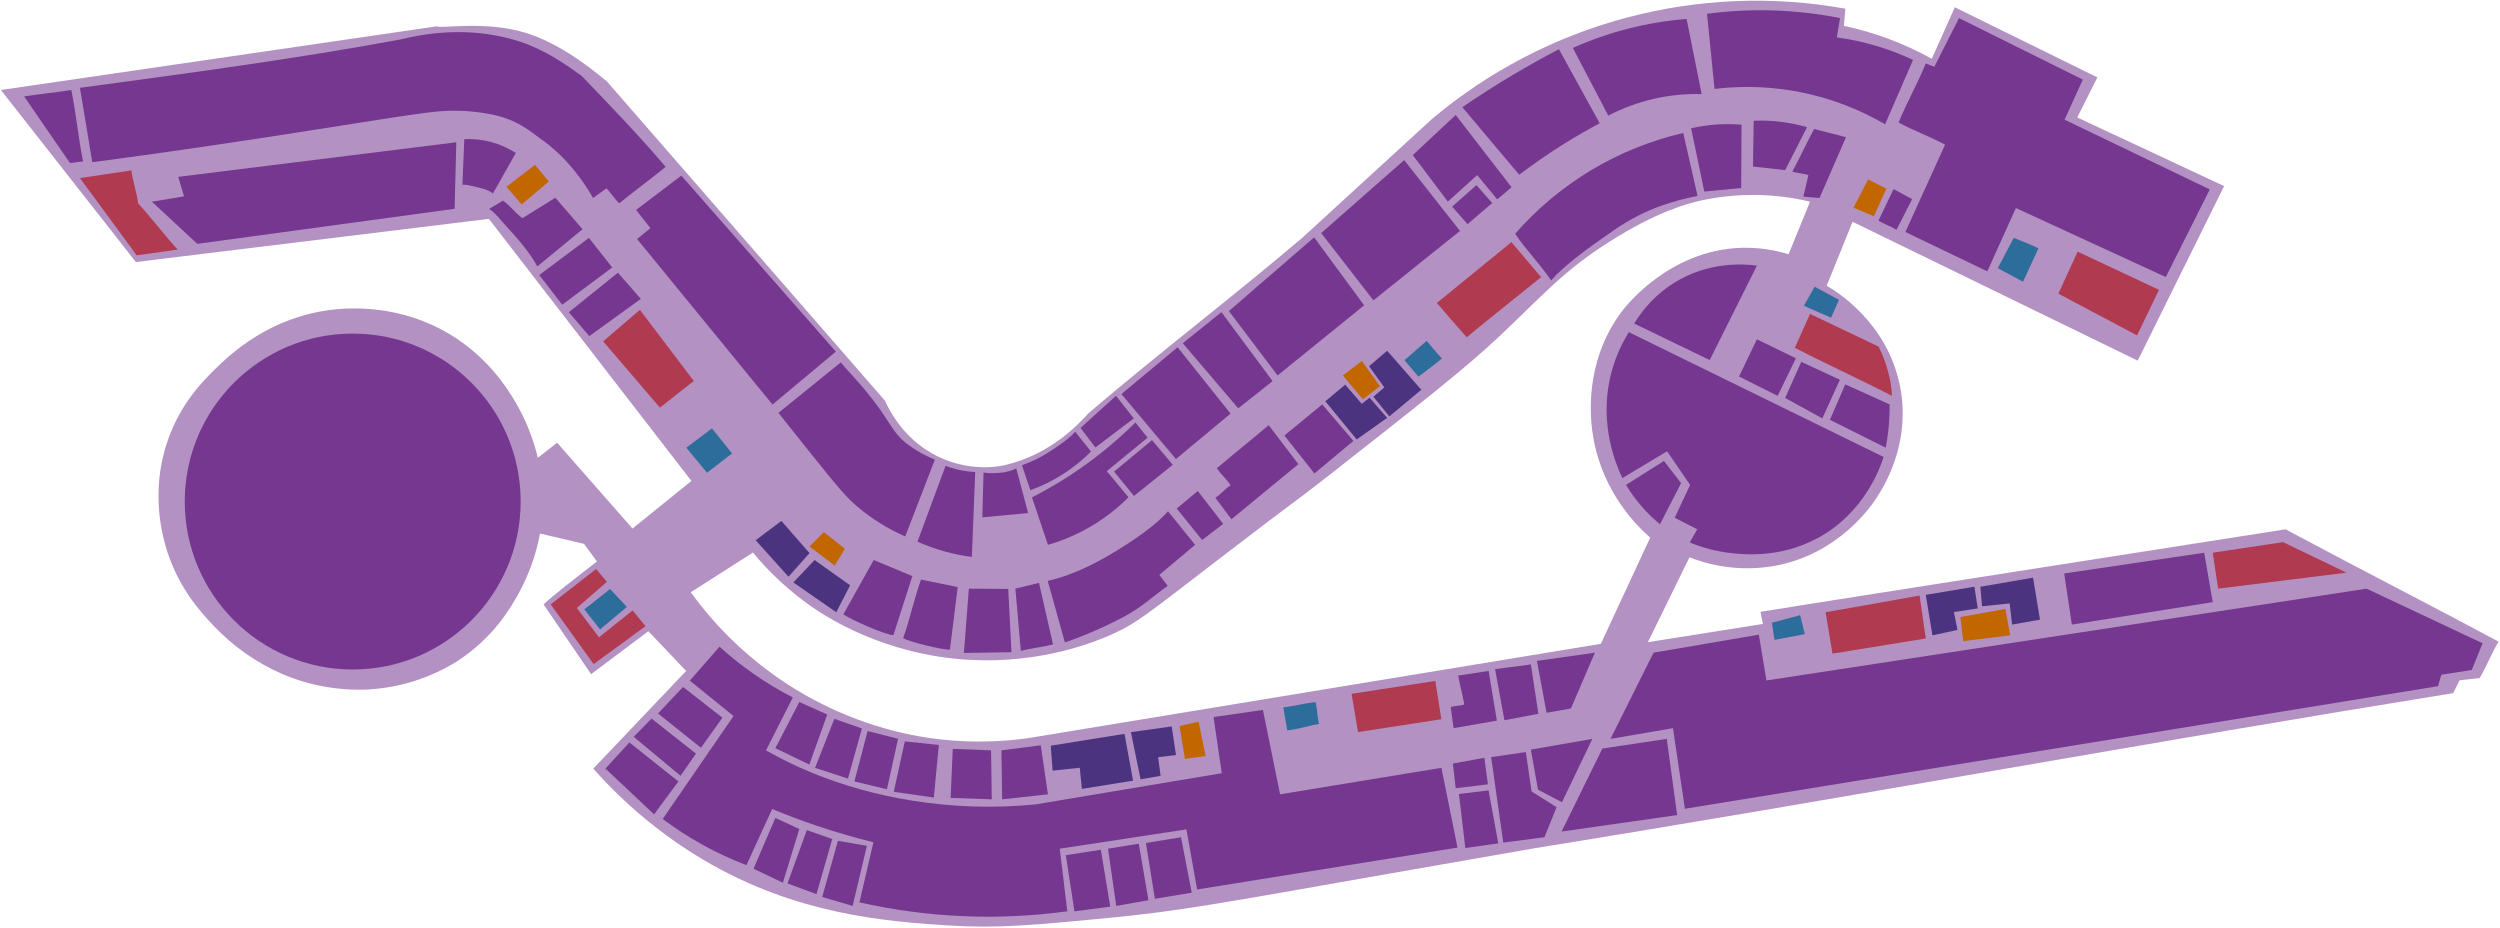
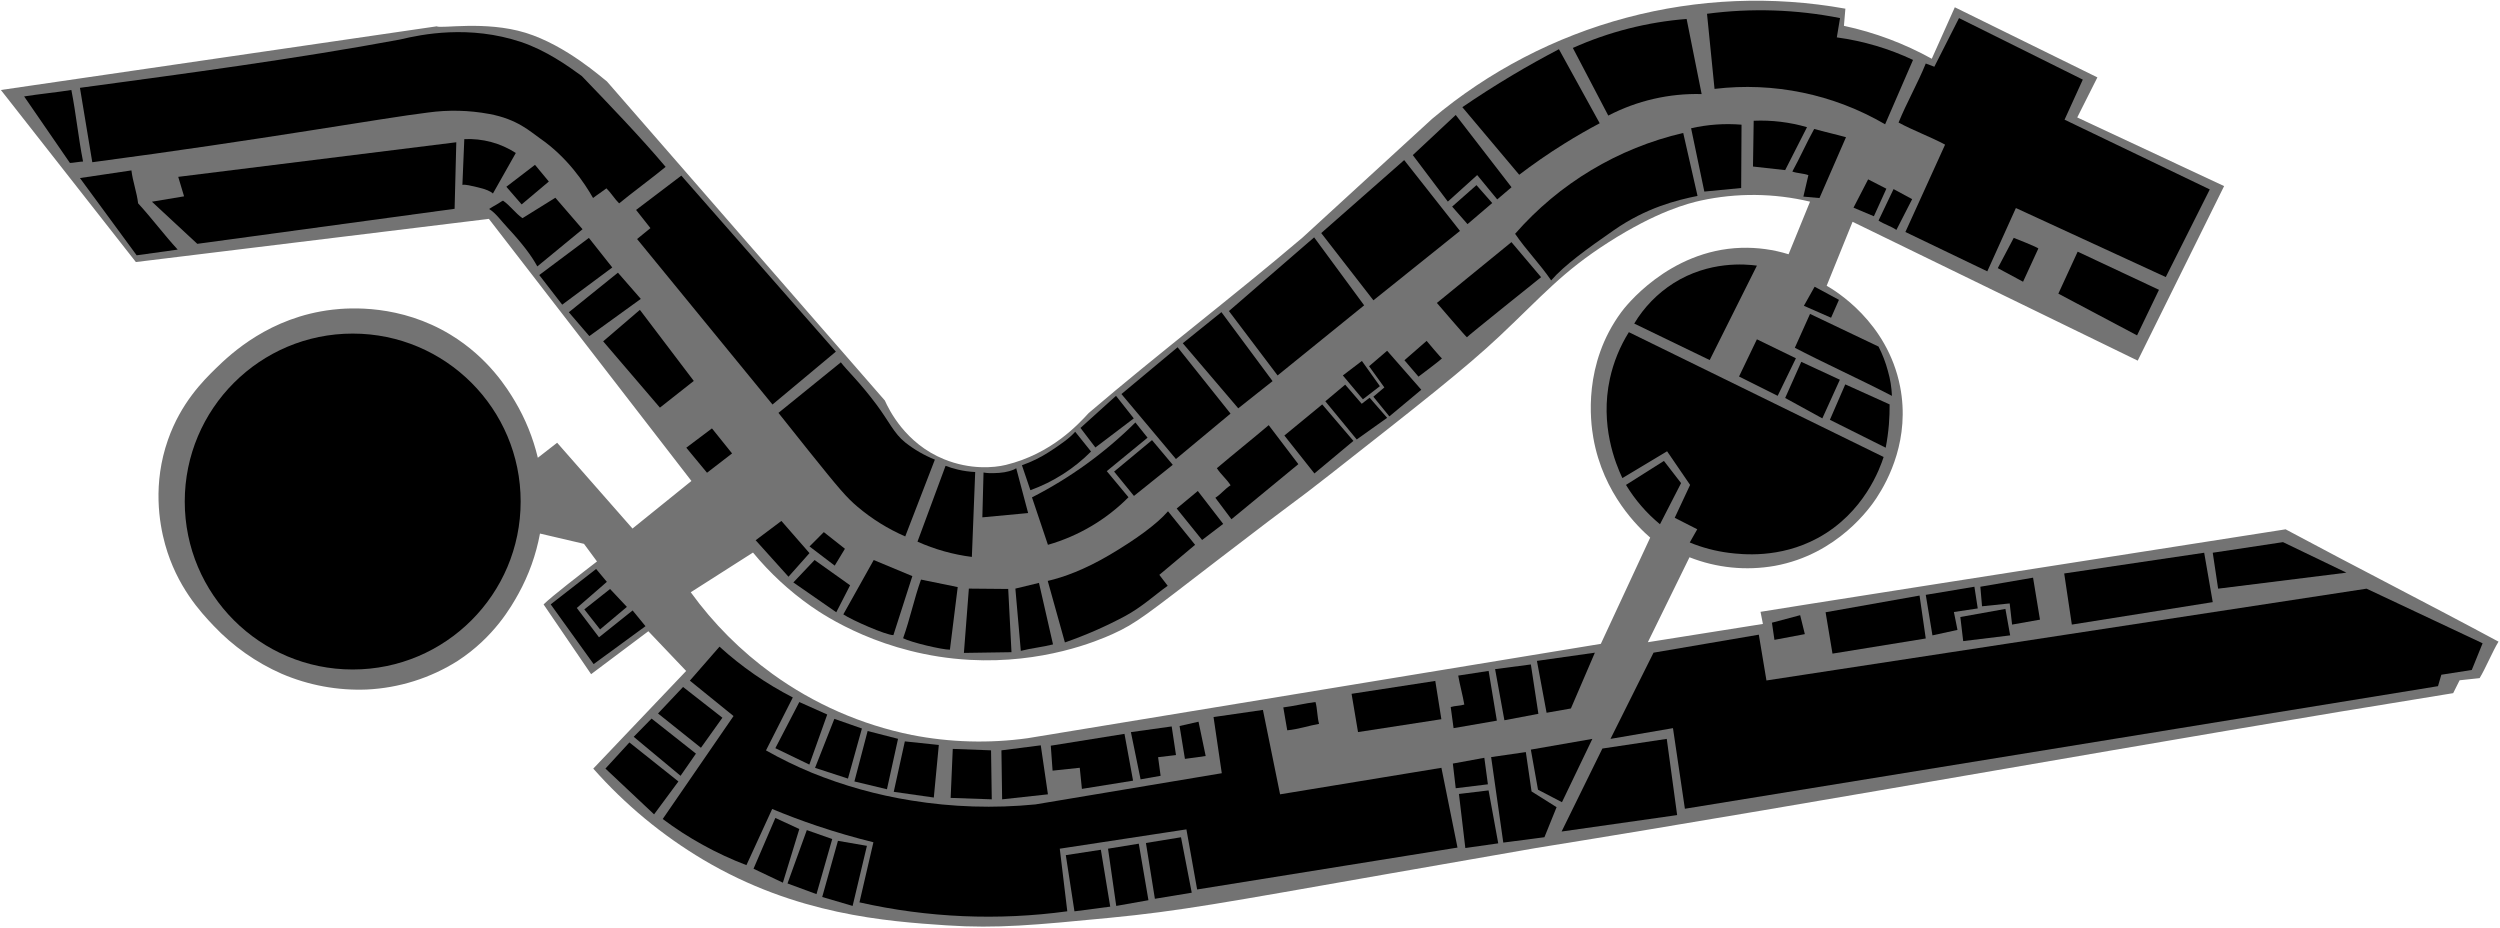
- <svg xmlns="http://www.w3.org/2000/svg" width="1350" height="501" viewBox="0 0 1350 501" fill="none">
+ <svg xmlns="http://www.w3.org/2000/svg" width="1350" height="501" viewBox="0 0 1350 501">
  <g id="SirIanWoodLevel5">
    <g id="_5th_Floor">
-       <path id="Vector" opacity="0.55" d="M1234.23 285.834C1115.45 304.367 951.001 330.213 950.681 330.381C951.001 332.066 951.633 335.09 951.97 336.927C931.373 340.246 910.439 343.472 889.842 346.792C898.14 329.876 904.037 317.838 912.326 300.922C926.961 306.701 942.913 308.305 958.406 305.555C992.524 299.313 1010.16 273.678 1013.22 269.045C1019.82 259.096 1031.51 236.797 1026.06 208.778C1019.22 173.7 990.789 156.818 986.4 154.308L1000.39 119.768L1154.37 194.744L1201.02 100.486L1121.71 63.419C1125.33 56.208 1128.96 48.997 1132.59 41.786L1055.6 3.928C1051.46 13.194 1047.31 22.461 1043.16 31.727C1028.31 23.496 1012.33 17.506 995.725 13.952L996.509 4.686C957.221 -2.392 916.857 -0.729 878.285 9.554C839.712 19.837 803.877 38.49 773.327 64.186L703.339 128.311C664.984 160.904 626.233 190.312 587.903 223.024C582.351 229.055 567.811 245.053 543.145 251.051C536.776 252.601 523.997 253.78 509.709 247.959C488.868 239.468 479.997 221.145 477.824 216.284L327.739 43.976C325.641 42.544 305.954 24.508 283.731 17.684C262.072 11.046 237.87 15.612 235.823 14.214L0.477 48.593L73.371 141.503L263.993 118.193L373.373 259.719L341.546 285.413L300.857 239.08L290.428 247.193C287.87 236.453 283.701 226.163 278.062 216.672C274.144 210.092 263.841 193.227 243.295 180.743C216.135 164.248 188.774 166.144 179.549 167.222C145.625 171.181 124.607 191.071 116.579 198.905C109.688 205.644 97.675 217.59 90.691 237.538C82.418 261.126 85.94 282.355 89.149 293.938C95.451 316.684 108.424 330.642 115.416 337.98C125.807 348.958 138.286 357.751 152.12 363.842C166.619 370.065 182.325 372.969 198.091 372.342C215.503 371.514 232.404 366.188 247.145 356.884C266.739 344.121 276.048 327.702 279.999 320.567C285.576 310.441 289.49 299.485 291.591 288.117L315.355 293.677C319.685 299.574 322.364 303.188 322.373 303.188C314.387 309.363 297.698 322.193 293.537 326.388C302.09 338.94 310.643 351.495 319.197 364.053L350.105 340.869L370.525 362.317L320.368 415.044C337.516 434.455 357.585 451.076 379.851 464.309C429.924 494.004 478.616 497.508 511.074 499.69C538.47 501.501 558.696 499.539 599.149 495.63C637.479 491.923 660.258 487.576 749.613 471.874C780.968 466.364 808.026 461.647 829.365 457.94C989.306 432.187 1164.76 400.058 1324.71 374.305C1325.87 371.991 1327.03 369.672 1328.19 367.347L1339 366.192C1342.09 361.138 1346.1 351.509 1349.2 346.488C1312.08 326.498 1271.32 305.757 1234.23 285.834ZM554.964 398.625C534.151 401.512 513.002 400.925 492.381 396.89C465.196 391.392 439.506 380.128 417.044 363.859C400.115 351.613 385.248 336.746 373.002 319.817L406.614 298.378C415.697 309.398 426.223 319.142 437.91 327.349C445.248 332.496 476.914 353.767 523.668 356.328C563.161 358.484 592.46 346.151 600.749 342.419C613.672 336.581 619.005 332.024 657.537 302.43C706.709 264.664 695.033 274.394 718.385 256.097C767.06 217.902 791.397 198.812 809.947 181.341C833.046 159.581 843.484 146.928 868.47 130.922C894.686 114.141 911.736 109.786 918.307 108.328C937.804 104.071 958.009 104.267 977.42 108.901L965.828 137.299C957.576 134.749 948.961 133.574 940.328 133.82C900.936 135.033 877.096 166.32 875.462 168.595C854.848 196.572 858.824 227.387 860.391 236.393C865.732 266.964 885.107 285.084 891.105 290.307L864.451 347.676L554.964 398.625Z" fill="#75378F" />
+       <path id="Vector" opacity="0.55" d="M1234.23 285.834C1115.45 304.367 951.001 330.213 950.681 330.381C951.001 332.066 951.633 335.09 951.97 336.927C931.373 340.246 910.439 343.472 889.842 346.792C898.14 329.876 904.037 317.838 912.326 300.922C926.961 306.701 942.913 308.305 958.406 305.555C992.524 299.313 1010.16 273.678 1013.22 269.045C1019.82 259.096 1031.51 236.797 1026.06 208.778C1019.22 173.7 990.789 156.818 986.4 154.308L1000.39 119.768L1154.37 194.744L1201.02 100.486L1121.71 63.419C1125.33 56.208 1128.96 48.997 1132.59 41.786L1055.6 3.928C1051.46 13.194 1047.31 22.461 1043.16 31.727C1028.31 23.496 1012.33 17.506 995.725 13.952L996.509 4.686C957.221 -2.392 916.857 -0.729 878.285 9.554C839.712 19.837 803.877 38.49 773.327 64.186L703.339 128.311C664.984 160.904 626.233 190.312 587.903 223.024C582.351 229.055 567.811 245.053 543.145 251.051C536.776 252.601 523.997 253.78 509.709 247.959C488.868 239.468 479.997 221.145 477.824 216.284L327.739 43.976C325.641 42.544 305.954 24.508 283.731 17.684C262.072 11.046 237.87 15.612 235.823 14.214L0.477 48.593L73.371 141.503L263.993 118.193L373.373 259.719L341.546 285.413L300.857 239.08L290.428 247.193C287.87 236.453 283.701 226.163 278.062 216.672C274.144 210.092 263.841 193.227 243.295 180.743C216.135 164.248 188.774 166.144 179.549 167.222C145.625 171.181 124.607 191.071 116.579 198.905C109.688 205.644 97.675 217.59 90.691 237.538C82.418 261.126 85.94 282.355 89.149 293.938C95.451 316.684 108.424 330.642 115.416 337.98C125.807 348.958 138.286 357.751 152.12 363.842C166.619 370.065 182.325 372.969 198.091 372.342C215.503 371.514 232.404 366.188 247.145 356.884C266.739 344.121 276.048 327.702 279.999 320.567C285.576 310.441 289.49 299.485 291.591 288.117L315.355 293.677C319.685 299.574 322.364 303.188 322.373 303.188C314.387 309.363 297.698 322.193 293.537 326.388C302.09 338.94 310.643 351.495 319.197 364.053L350.105 340.869L370.525 362.317L320.368 415.044C337.516 434.455 357.585 451.076 379.851 464.309C429.924 494.004 478.616 497.508 511.074 499.69C538.47 501.501 558.696 499.539 599.149 495.63C637.479 491.923 660.258 487.576 749.613 471.874C780.968 466.364 808.026 461.647 829.365 457.94C989.306 432.187 1164.76 400.058 1324.71 374.305C1325.87 371.991 1327.03 369.672 1328.19 367.347L1339 366.192C1342.09 361.138 1346.1 351.509 1349.2 346.488C1312.08 326.498 1271.32 305.757 1234.23 285.834ZM554.964 398.625C534.151 401.512 513.002 400.925 492.381 396.89C465.196 391.392 439.506 380.128 417.044 363.859C400.115 351.613 385.248 336.746 373.002 319.817L406.614 298.378C415.697 309.398 426.223 319.142 437.91 327.349C445.248 332.496 476.914 353.767 523.668 356.328C563.161 358.484 592.46 346.151 600.749 342.419C613.672 336.581 619.005 332.024 657.537 302.43C706.709 264.664 695.033 274.394 718.385 256.097C767.06 217.902 791.397 198.812 809.947 181.341C833.046 159.581 843.484 146.928 868.47 130.922C894.686 114.141 911.736 109.786 918.307 108.328C937.804 104.071 958.009 104.267 977.42 108.901L965.828 137.299C957.576 134.749 948.961 133.574 940.328 133.82C900.936 135.033 877.096 166.32 875.462 168.595C854.848 196.572 858.824 227.387 860.391 236.393C865.732 266.964 885.107 285.084 891.105 290.307L864.451 347.676L554.964 398.625Z" class="room" />
    </g>
    <g id="Library_5">
-       <path id="Vector_2" d="M190.458 361.526C240.548 361.526 281.153 320.92 281.153 270.831C281.153 220.742 240.548 180.136 190.458 180.136C140.369 180.136 99.764 220.742 99.764 270.831C99.764 320.92 140.369 361.526 190.458 361.526Z" fill="#75378F" />
+       <path id="Vector_2" d="M190.458 361.526C240.548 361.526 281.153 320.92 281.153 270.831C281.153 220.742 240.548 180.136 190.458 180.136C140.369 180.136 99.764 220.742 99.764 270.831C99.764 320.92 140.369 361.526 190.458 361.526Z" class="room" />
    </g>
    <g id="N533">
-       <path id="Vector_3" d="M1025.23 66.174C1029.44 55.736 1035.72 44.726 1039.91 34.297L1044.54 36.041L1057.87 9.766L1124.71 42.991C1121.42 50.202 1118.14 57.413 1114.86 64.624L1193.28 102.297L1169.52 149.615L1088.58 112.338L1073.14 146.532L1028.91 125.278L1050.35 78.103C1042.67 73.966 1032.89 70.361 1025.23 66.174Z" fill="#75378F" />
+       <path id="Vector_3" d="M1025.23 66.174C1029.44 55.736 1035.72 44.726 1039.91 34.297L1044.54 36.041L1057.87 9.766L1124.71 42.991C1121.42 50.202 1118.14 57.413 1114.86 64.624L1193.28 102.297L1169.52 149.615L1088.58 112.338L1073.14 146.532L1028.91 125.278L1050.35 78.103C1042.67 73.966 1032.89 70.361 1025.23 66.174Z" class="room" />
    </g>
    <g id="N533a">
-       <path id="Vector_4" d="M1022.52 102.103C1020.08 107.444 1016.85 113.754 1014.41 119.103C1017.38 121.091 1021.15 122.127 1024.06 124.158L1032.56 107.545L1022.52 102.103Z" fill="#75378F" />
+       <path id="Vector_4" d="M1022.52 102.103C1020.08 107.444 1016.85 113.754 1014.41 119.103C1017.38 121.091 1021.15 122.127 1024.06 124.158L1032.56 107.545L1022.52 102.103Z" class="room" />
    </g>
    <g id="N530">
-       <path id="Vector_5" d="M921.786 7.441C923.146 20.964 924.499 34.485 925.847 48.003C957.814 44.162 990.16 50.877 1017.96 67.126L1033.03 32.359C1020.01 26.228 1006.14 22.123 991.884 20.186C992.446 16.71 993.024 13.234 993.619 9.757C969.953 5.071 945.68 4.289 921.761 7.441H921.786Z" fill="#75378F" />
+       <path id="Vector_5" d="M921.786 7.441C923.146 20.964 924.499 34.485 925.847 48.003C957.814 44.162 990.16 50.877 1017.96 67.126L1033.03 32.359C1020.01 26.228 1006.14 22.123 991.884 20.186C992.446 16.71 993.024 13.234 993.619 9.757C969.953 5.071 945.68 4.289 921.761 7.441H921.786Z" class="room" />
    </g>
    <g id="N528">
-       <path id="Vector_6" d="M789.662 57.868L820.376 94.37C827.629 88.852 835.733 83.165 844.714 77.572C851.301 73.461 857.704 69.813 863.837 66.561L841.816 26.572C833.779 30.784 825.447 35.392 816.897 40.48C807.159 46.276 798.086 52.114 789.662 57.868Z" fill="#75378F" />
+       <path id="Vector_6" d="M789.662 57.868L820.376 94.37C827.629 88.852 835.733 83.165 844.714 77.572C851.301 73.461 857.704 69.813 863.837 66.561L841.816 26.572C833.779 30.784 825.447 35.392 816.897 40.48C807.159 46.276 798.086 52.114 789.662 57.868Z" class="room" />
    </g>
    <g id="N529">
-       <path id="Vector_7" d="M849.347 25.906C855.727 38.082 862.101 50.252 868.47 62.417C884.021 54.336 901.37 50.338 918.889 50.8L910.776 10.237C889.557 11.906 868.78 17.197 849.347 25.881V25.906Z" fill="#75378F" />
+       <path id="Vector_7" d="M849.347 25.906C855.727 38.082 862.101 50.252 868.47 62.417C884.021 54.336 901.37 50.338 918.889 50.8L910.776 10.237C889.557 11.906 868.78 17.197 849.347 25.881V25.906Z" class="room" />
    </g>
    <g id="N526">
-       <path id="Vector_8" d="M762.906 83.747L781.836 108.859L797.682 94.538L808.498 107.68L816.223 101.109L786.09 62.088L762.906 83.747Z" fill="#75378F" />
+       <path id="Vector_8" d="M762.906 83.747L781.836 108.859L797.682 94.538L808.498 107.68L816.223 101.109L786.09 62.088L762.906 83.747Z" class="room" />
    </g>
    <g id="N525">
-       <path id="Vector_9" d="M713.457 125.859L741.644 162.176L788.39 124.697C778.348 111.948 768.303 99.2 758.256 86.451L713.457 125.859Z" fill="#75378F" />
+       <path id="Vector_9" d="M713.457 125.859L741.644 162.176L788.39 124.697C778.348 111.948 768.303 99.2 758.256 86.451L713.457 125.859Z" class="room" />
    </g>
    <g id="N523">
-       <path id="Vector_10" d="M663.619 167.972L689.894 202.738L736.64 164.88L709.632 128.176L663.619 167.972Z" fill="#75378F" />
+       <path id="Vector_10" d="M663.619 167.972L689.894 202.738L736.64 164.88L709.632 128.176L663.619 167.972Z" class="room" />
    </g>
    <g id="N527">
-       <path id="Vector_11" d="M818.152 126.247C824.209 135.134 831.572 142.522 837.629 151.41C844.714 143.221 857.164 134.241 871.469 124.317C889.025 112.128 905.224 108.135 916.664 105.784C914.092 94.457 911.517 83.126 908.939 71.793C873.714 79.981 841.954 99.036 818.152 126.263V126.247Z" fill="#75378F" />
+       <path id="Vector_11" d="M818.152 126.247C824.209 135.134 831.572 142.522 837.629 151.41C844.714 143.221 857.164 134.241 871.469 124.317C889.025 112.128 905.224 108.135 916.664 105.784C914.092 94.457 911.517 83.126 908.939 71.793C873.714 79.981 841.954 99.036 818.152 126.263V126.247Z" class="room" />
    </g>
    <g id="N502">
-       <path id="Vector_12" d="M43.17 47.43C45.201 60.302 47.804 74.724 49.834 87.605C142.154 75.373 206.608 63.739 231.19 60.757C242.134 59.25 253.249 59.509 264.111 61.524C279.494 64.321 286.486 71.203 291.515 74.665C306.325 84.85 315.575 98.716 320.25 106.922C322.027 105.506 325.7 103.122 327.478 101.707C329.761 103.897 332.044 107.604 334.327 109.82C339.912 105.186 353.871 94.749 359.448 90.115C345.969 74.109 328.809 56.309 314.159 41.053C306.738 35.602 294.784 27.17 281.423 22.697C253.505 13.363 227.862 18.485 215.967 21.349C159.828 31.786 100.261 39.705 43.17 47.43Z" fill="#75378F" />
+       <path id="Vector_12" d="M43.17 47.43C45.201 60.302 47.804 74.724 49.834 87.605C142.154 75.373 206.608 63.739 231.19 60.757C242.134 59.25 253.249 59.509 264.111 61.524C279.494 64.321 286.486 71.203 291.515 74.665C306.325 84.85 315.575 98.716 320.25 106.922C322.027 105.506 325.7 103.122 327.478 101.707C329.761 103.897 332.044 107.604 334.327 109.82C339.912 105.186 353.871 94.749 359.448 90.115C345.969 74.109 328.809 56.309 314.159 41.053C306.738 35.602 294.784 27.17 281.423 22.697C253.505 13.363 227.862 18.485 215.967 21.349C159.828 31.786 100.261 39.705 43.17 47.43Z" class="room" />
    </g>
    <g id="N502a">
-       <path id="Vector_13" d="M13.037 52.072C20.122 50.909 31.452 49.755 38.537 48.593C41.115 61.726 42.269 74.093 44.847 87.226C43.431 87.226 39.177 88.001 37.762 88.001C29.523 76.022 21.282 64.046 13.037 52.072Z" fill="#75378F" />
+       <path id="Vector_13" d="M13.037 52.072C20.122 50.909 31.452 49.755 38.537 48.593C41.115 61.726 42.269 74.093 44.847 87.226C43.431 87.226 39.177 88.001 37.762 88.001C29.523 76.022 21.282 64.046 13.037 52.072Z" class="room" />
    </g>
    <g id="N501">
-       <path id="Vector_14" d="M96.242 95.498L246.403 76.822C246.1 88.801 245.794 100.778 245.485 112.751L106.537 131.672L82.031 108.927L99.393 106.02L96.242 95.498Z" fill="#75378F" />
+       <path id="Vector_14" d="M96.242 95.498L246.403 76.822C246.1 88.801 245.794 100.778 245.485 112.751L106.537 131.672L82.031 108.927L99.393 106.02L96.242 95.498Z" class="room" />
    </g>
    <g id="N501a">
-       <path id="Vector_15" d="M250.725 75.12C250.377 83.359 250.034 91.601 249.697 99.845C251.289 99.483 254.457 100.334 257.936 101.134C262.367 102.154 264.97 103.308 266.175 104.504C270.303 97.203 274.425 89.902 278.542 82.601C270.276 77.284 260.56 74.672 250.742 75.129L250.725 75.12Z" fill="#75378F" />
+       <path id="Vector_15" d="M250.725 75.12C250.377 83.359 250.034 91.601 249.697 99.845C251.289 99.483 254.457 100.334 257.936 101.134C262.367 102.154 264.97 103.308 266.175 104.504C270.303 97.203 274.425 89.902 278.542 82.601C270.276 77.284 260.56 74.672 250.742 75.129L250.725 75.12Z" class="room" />
    </g>
    <g id="N504">
-       <path id="Vector_16" d="M264.12 112.844C267.75 115.093 270.295 118.884 274.136 123.003C281.895 131.343 287.042 138.066 290.142 143.87L314.572 123.778L299.889 106.778L282.147 117.814C278.196 115.068 275.577 111.075 271.626 108.345C270.648 108.766 269.351 109.828 268.256 110.384C266.95 111.091 265.206 112.136 264.12 112.844Z" fill="#75378F" />
+       <path id="Vector_16" d="M264.12 112.844C267.75 115.093 270.295 118.884 274.136 123.003C281.895 131.343 287.042 138.066 290.142 143.87L314.572 123.778L299.889 106.778L282.147 117.814C278.196 115.068 275.577 111.075 271.626 108.345C270.648 108.766 269.351 109.828 268.256 110.384C266.95 111.091 265.206 112.136 264.12 112.844Z" class="room" />
    </g>
    <g id="N505">
-       <path id="Vector_17" d="M291.195 148.52L303.587 164.526L330.628 144.434L317.992 128.471L291.195 148.52Z" fill="#75378F" />
+       <path id="Vector_17" d="M291.195 148.52L303.587 164.526L330.628 144.434L317.992 128.471L291.195 148.52Z" class="room" />
    </g>
    <g id="N506">
-       <path id="Vector_18" d="M307.167 168.612L318.236 181.492L346.036 161.401L333.678 147.24L307.167 168.612Z" fill="#75378F" />
+       <path id="Vector_18" d="M307.167 168.612L318.236 181.492L346.036 161.401L333.678 147.24L307.167 168.612Z" class="room" />
    </g>
    <g id="N508">
-       <path id="Vector_19" d="M343.483 113.366L367.914 94.833L451.363 189.875L417.144 218.441C392.759 188.676 368.385 158.888 344.023 129.077L351.234 123.18C348.639 119.901 346.056 116.629 343.483 113.366Z" fill="#75378F" />
+       <path id="Vector_19" d="M343.483 113.366L367.914 94.833L451.363 189.875L417.144 218.441C392.759 188.676 368.385 158.888 344.023 129.077L351.234 123.18C348.639 119.901 346.056 116.629 343.483 113.366Z" class="room" />
    </g>
    <g id="N509">
-       <path id="Vector_20" d="M420.363 222.956L454.059 195.654C457.185 199.866 464.025 206.057 473.376 218.576C479.922 227.345 482.803 234.152 488.826 238.929C493.691 242.766 499.081 245.887 504.832 248.195L488.826 289.667C479.507 285.616 470.831 280.224 463.073 273.661C457.176 268.674 453.352 264.226 436.546 243.267C430.194 235.331 424.701 228.432 420.363 222.956Z" fill="#75378F" />
+       <path id="Vector_20" d="M420.363 222.956L454.059 195.654C457.185 199.866 464.025 206.057 473.376 218.576C479.922 227.345 482.803 234.152 488.826 238.929C493.691 242.766 499.081 245.887 504.832 248.195L488.826 289.667C479.507 285.616 470.831 280.224 463.073 273.661C457.176 268.674 453.352 264.226 436.546 243.267C430.194 235.331 424.701 228.432 420.363 222.956Z" class="room" />
    </g>
    <g id="N509a">
-       <path id="Vector_21" d="M495.439 292.498C500.493 278.851 505.548 265.201 510.602 251.548C512.8 252.385 515.051 253.072 517.342 253.603C520.384 254.321 523.486 254.752 526.608 254.892C526.007 270.174 525.407 285.455 524.806 300.737C514.667 299.451 504.774 296.675 495.447 292.498H495.439Z" fill="#75378F" />
+       <path id="Vector_21" d="M495.439 292.498C500.493 278.851 505.548 265.201 510.602 251.548C512.8 252.385 515.051 253.072 517.342 253.603C520.384 254.321 523.486 254.752 526.608 254.892C526.007 270.174 525.407 285.455 524.806 300.737C514.667 299.451 504.774 296.675 495.447 292.498H495.439Z" class="room" />
    </g>
    <g id="N516b">
-       <path id="Vector_22" d="M531.107 255.153C530.939 262.963 530.635 271.547 530.467 279.365L555.192 277.048C553.044 268.624 550.895 261.244 548.756 252.828C547.239 253.982 543.432 255.094 539.548 255.356C534.948 255.65 533.045 255.507 531.107 255.153Z" fill="#75378F" />
+       <path id="Vector_22" d="M531.107 255.153C530.939 262.963 530.635 271.547 530.467 279.365L555.192 277.048C553.044 268.624 550.895 261.244 548.756 252.828C547.239 253.982 543.432 255.094 539.548 255.356C534.948 255.65 533.045 255.507 531.107 255.153Z" class="room" />
    </g>
    <g id="N516c">
-       <path id="Vector_23" d="M551.839 251.228C553.237 255.558 555.015 260.343 556.413 264.706C568.737 260.245 579.922 253.114 589.166 243.823C586.226 240.15 583.556 236.814 580.607 233.149C577.575 236.62 572.672 240.049 566.43 244.101C561.866 247.047 556.968 249.439 551.839 251.228Z" fill="#75378F" />
+       <path id="Vector_23" d="M551.839 251.228C553.237 255.558 555.015 260.343 556.413 264.706C568.737 260.245 579.922 253.114 589.166 243.823C586.226 240.15 583.556 236.814 580.607 233.149C577.575 236.62 572.672 240.049 566.43 244.101C561.866 247.047 556.968 249.439 551.839 251.228Z" class="room" />
    </g>
    <g id="N516d">
-       <path id="Vector_24" d="M583.455 231.077L591.508 241.641C598.416 236.401 605.327 231.164 612.24 225.93L602.645 213.749L583.455 231.077Z" fill="#75378F" />
+       <path id="Vector_24" d="M583.455 231.077L591.508 241.641C598.416 236.401 605.327 231.164 612.24 225.93L602.645 213.749L583.455 231.077Z" class="room" />
    </g>
    <g id="N516e">
-       <path id="Vector_25" d="M605.577 212.788L635.904 187.516L664.487 223.344L635.002 247.875L605.577 212.788Z" fill="#75378F" />
+       <path id="Vector_25" d="M605.577 212.788L635.904 187.516L664.487 223.344L635.002 247.875L605.577 212.788Z" class="room" />
    </g>
    <g id="N516">
-       <path id="Vector_26" d="M557.281 268.607C560.145 277.138 563.012 285.669 565.882 294.2C582.338 289.492 597.314 280.649 609.384 268.514L597.658 254.412L619.679 236.351L613.108 228.137C596.71 244.432 577.876 258.074 557.281 268.573V268.607Z" fill="#75378F" />
+       <path id="Vector_26" d="M557.281 268.607C560.145 277.138 563.012 285.669 565.882 294.2C582.338 289.492 597.314 280.649 609.384 268.514L597.658 254.412L619.679 236.351L613.108 228.137C596.71 244.432 577.876 258.074 557.281 268.573V268.607Z" class="room" />
    </g>
    <g id="N516f">
-       <path id="Vector_27" d="M601.617 254.665L612.333 267.806L633.292 251L622.088 237.665L601.617 254.665Z" fill="#75378F" />
+       <path id="Vector_27" d="M601.617 254.665L612.333 267.806L633.292 251L622.088 237.665L601.617 254.665Z" class="room" />
    </g>
    <g id="N519">
-       <path id="Vector_28" d="M638.7 185.351L659.567 168.553L687.19 205.805L668.657 220.488L638.7 185.351Z" fill="#75378F" />
+       <path id="Vector_28" d="M638.7 185.351L659.567 168.553L687.19 205.805L668.657 220.488L638.7 185.351Z" class="room" />
    </g>
    <g id="N512">
-       <path id="Vector_29" d="M471.809 302.413L492.668 311.107L482.432 342.976C478.372 342.976 460.024 334.863 455.391 331.771L471.809 302.413Z" fill="#75378F" />
+       <path id="Vector_29" d="M471.809 302.413L492.668 311.107L482.432 342.976C478.372 342.976 460.024 334.863 455.391 331.771L471.809 302.413Z" class="room" />
    </g>
    <g id="N513">
-       <path id="Vector_30" d="M497.343 312.977C493.476 323.852 491.547 333.768 487.68 344.652C492.12 346.968 508.741 350.835 512.953 350.835L517.165 317.029L497.343 312.977Z" fill="#75378F" />
+       <path id="Vector_30" d="M497.343 312.977C493.476 323.852 491.547 333.768 487.68 344.652C492.12 346.968 508.741 350.835 512.953 350.835L517.165 317.029L497.343 312.977Z" class="room" />
    </g>
    <g id="N514">
-       <path id="Vector_31" d="M523.188 317.846L544.434 318.04L546.203 352.183L520.509 352.571L523.188 317.846Z" fill="#75378F" />
+       <path id="Vector_31" d="M523.188 317.846L544.434 318.04L546.203 352.183L520.509 352.571L523.188 317.846Z" class="room" />
    </g>
    <g id="N515a">
-       <path id="Vector_32" d="M548.301 317.846L561.047 314.763C563.574 325.512 566.101 337.23 568.628 347.979C562.832 349.462 557.037 349.976 551.241 351.459C550.247 340.283 549.267 329.078 548.301 317.846Z" fill="#75378F" />
+       <path id="Vector_32" d="M548.301 317.846L561.047 314.763C563.574 325.512 566.101 337.23 568.628 347.979C562.832 349.462 557.037 349.976 551.241 351.459C550.247 340.283 549.267 329.078 548.301 317.846Z" class="room" />
    </g>
    <g id="N515">
-       <path id="Vector_33" d="M565.781 313.693L575.047 346.918C586.151 343.067 596.936 338.352 607.304 332.816C616.57 327.862 623.596 321.266 630.554 316.321L626.039 310.424L645.356 294.199L630.723 276.087C624.64 283.113 613.032 291.495 598.804 299.869C585.704 307.552 574.475 311.696 565.781 313.693Z" fill="#75378F" />
+       <path id="Vector_33" d="M565.781 313.693L575.047 346.918C586.151 343.067 596.936 338.352 607.304 332.816C616.57 327.862 623.596 321.266 630.554 316.321L626.039 310.424L645.356 294.199L630.723 276.087C624.64 283.113 613.032 291.495 598.804 299.869C585.704 307.552 574.475 311.696 565.781 313.693Z" class="room" />
    </g>
    <g id="N515b">
-       <path id="Vector_34" d="M635.415 274.596C639.992 280.263 644.564 285.93 649.13 291.596L660.528 282.903L646.813 265.136L635.415 274.596Z" fill="#75378F" />
+       <path id="Vector_34" d="M635.415 274.596C639.992 280.263 644.564 285.93 649.13 291.596L660.528 282.903L646.813 265.136L635.415 274.596Z" class="room" />
    </g>
    <g id="N517a">
-       <path id="Vector_35" d="M656.282 268.8L664.984 280.392L701.107 250.646L685.101 229.586C676.281 237.058 665.919 245.364 657.099 252.828C659.475 256.434 662.153 258.439 664.529 262.044C661.336 264.041 659.432 266.804 656.282 268.8Z" fill="#75378F" />
+       <path id="Vector_35" d="M656.282 268.8L664.984 280.392L701.107 250.646L685.101 229.586C676.281 237.058 665.919 245.364 657.099 252.828C659.475 256.434 662.153 258.439 664.529 262.044C661.336 264.041 659.432 266.804 656.282 268.8Z" class="room" />
    </g>
    <g id="N518">
-       <path id="N517" d="M693.559 235.188L709.784 255.667L730.844 238.086L713.996 218.382L693.559 235.188Z" fill="#75378F" />
+       <path id="N517" d="M693.559 235.188L709.784 255.667L730.844 238.086L713.996 218.382L693.559 235.188Z" class="room" />
    </g>
    <g id="N526a">
-       <path id="Vector_36" d="M784.152 111.563L797.294 99.972L805.794 109.634L792.458 121.032L784.152 111.563Z" fill="#75378F" />
+       <path id="Vector_36" d="M784.152 111.563L797.294 99.972L805.794 109.634L792.458 121.032L784.152 111.563Z" class="room" />
    </g>
    <g id="N531">
-       <path id="Vector_37" d="M913.194 69.266C915.569 80.655 917.951 92.05 920.338 103.451L940.235 101.522L940.429 67.328C931.305 66.577 922.12 67.23 913.194 69.266Z" fill="#75378F" />
+       <path id="Vector_37" d="M913.194 69.266C915.569 80.655 917.951 92.05 920.338 103.451L940.235 101.522L940.429 67.328C931.305 66.577 922.12 67.23 913.194 69.266Z" class="room" />
    </g>
    <g id="N532">
-       <path id="Vector_38" d="M946.992 65.205L946.613 89.93L963.992 91.859C967.923 84.131 971.854 76.406 975.785 68.684C966.444 65.964 956.721 64.789 947 65.205H946.992Z" fill="#75378F" />
+       <path id="Vector_38" d="M946.992 65.205L946.613 89.93L963.992 91.859C967.923 84.131 971.854 76.406 975.785 68.684C966.444 65.964 956.721 64.789 947 65.205H946.992Z" class="room" />
    </g>
    <g id="N536">
-       <path id="Vector_39" d="M967.858 92.634C971.91 85.297 975.583 76.991 979.652 69.645C984.926 71.127 991.564 72.61 996.837 74.093L982.516 106.947L973.822 106.172L976.527 94.58C973.974 93.603 970.436 93.603 967.858 92.634Z" fill="#75378F" />
+       <path id="Vector_39" d="M967.858 92.634C971.91 85.297 975.583 76.991 979.652 69.645C984.926 71.127 991.564 72.61 996.837 74.093L982.516 106.947L973.822 106.172L976.527 94.58C973.974 93.603 970.436 93.603 967.858 92.634Z" class="room" />
    </g>
    <g id="N537">
-       <path id="Vector_40" d="M882.479 174.728C887.764 165.896 895.039 158.421 903.725 152.901C922.941 140.778 942.628 142.623 948.735 143.44L923.235 194.432L882.479 174.728Z" fill="#75378F" />
+       <path id="Vector_40" d="M882.479 174.728C887.764 165.896 895.039 158.421 903.725 152.901C922.941 140.778 942.628 142.623 948.735 143.44L923.235 194.432L882.479 174.728Z" class="room" />
    </g>
    <g id="N539">
-       <path id="Vector_41" d="M939.073 203.319L959.939 213.749L969.787 193.472L948.727 183.228L939.073 203.319Z" fill="#75378F" />
+       <path id="Vector_41" d="M939.073 203.319L959.939 213.749L969.787 193.472L948.727 183.228L939.073 203.319Z" class="room" />
    </g>
    <g id="N540a">
-       <path id="Vector_42" d="M963.991 214.911L972.685 195.401L993.527 205.055L984.058 225.921L963.991 214.911Z" fill="#75378F" />
+       <path id="Vector_42" d="M963.991 214.911L972.685 195.401L993.527 205.055L984.058 225.921L963.991 214.911Z" class="room" />
    </g>
    <g id="N540b">
-       <path id="Vector_43" d="M988.144 226.688C990.907 220.319 993.673 213.945 996.441 207.565L1020.4 218.382C1020.4 221.709 1020.33 225.332 1020.01 229.207C1019.66 233.419 1019.08 237.61 1018.28 241.759L988.144 226.688Z" fill="#75378F" />
+       <path id="Vector_43" d="M988.144 226.688C990.907 220.319 993.673 213.945 996.441 207.565L1020.4 218.382C1020.4 221.709 1020.33 225.332 1020.01 229.207C1019.66 233.419 1019.08 237.61 1018.28 241.759L988.144 226.688Z" class="room" />
    </g>
    <g id="N540">
-       <path id="Vector_44" d="M879.581 179.37C874.757 187.093 871.295 195.587 869.346 204.482C863.879 229.578 872.362 250.293 876.085 258.178L900.229 243.688L912.655 261.851L904.348 279.617L916.521 285.801L912.461 292.944C919.265 295.739 926.409 297.623 933.707 298.546C940.682 299.389 960.849 301.705 981.421 290.628C1006.69 277.031 1015.27 252.635 1017.16 246.78L879.581 179.37Z" fill="#75378F" />
+       <path id="Vector_44" d="M879.581 179.37C874.757 187.093 871.295 195.587 869.346 204.482C863.879 229.578 872.362 250.293 876.085 258.178L900.229 243.688L912.655 261.851L904.348 279.617L916.521 285.801L912.461 292.944C919.265 295.739 926.409 297.623 933.707 298.546C940.682 299.389 960.849 301.705 981.421 290.628C1006.69 277.031 1015.27 252.635 1017.16 246.78L879.581 179.37Z" class="room" />
    </g>
    <g id="N540c">
-       <path id="Vector_45" d="M878.031 261.851C882.908 269.917 889.115 277.1 896.387 283.096L907.785 260.882L898.519 248.903L878.031 261.851Z" fill="#75378F" />
+       <path id="Vector_45" d="M878.031 261.851C882.908 269.917 889.115 277.1 896.387 283.096L907.785 260.882L898.519 248.903L878.031 261.851Z" class="room" />
    </g>
    <g id="N542">
-       <path id="Vector_46" d="M829.938 356.884L861.233 352.444C856.909 362.486 852.593 372.53 848.285 382.577L835.152 384.894C833.417 375.577 831.678 366.24 829.938 356.884Z" fill="#75378F" />
+       <path id="Vector_46" d="M829.938 356.884L861.233 352.444C856.909 362.486 852.593 372.53 848.285 382.577L835.152 384.894C833.417 375.577 831.678 366.24 829.938 356.884Z" class="room" />
    </g>
    <g id="N544">
-       <path id="Vector_47" d="M807.352 361.332L826.669 358.804C828.022 367.684 829.376 376.568 830.729 385.459L812.373 388.938C810.711 379.733 809.037 370.531 807.352 361.332Z" fill="#75378F" />
+       <path id="Vector_47" d="M807.352 361.332L826.669 358.804C828.022 367.684 829.376 376.568 830.729 385.459L812.373 388.938C810.711 379.733 809.037 370.531 807.352 361.332Z" class="room" />
    </g>
    <g id="N546">
-       <path id="Vector_48" d="M783.386 381.802L784.927 393.2L808.304 389.148L803.856 362.292L787.438 364.819C788.28 369.781 789.889 375.51 790.723 380.471C788.533 381.162 785.576 381.095 783.386 381.802Z" fill="#75378F" />
+       <path id="Vector_48" d="M783.386 381.802L784.927 393.2L808.304 389.148L803.856 362.292L787.438 364.819C788.28 369.781 789.889 375.51 790.723 380.471C788.533 381.162 785.576 381.095 783.386 381.802Z" class="room" />
    </g>
    <g id="N543">
-       <path id="Vector_49" d="M826.652 404.792L859.877 398.996L843.458 433.19L830.519 426.45L826.652 404.792Z" fill="#75378F" />
+       <path id="Vector_49" d="M826.652 404.792L859.877 398.996L843.458 433.19L830.519 426.45L826.652 404.792Z" class="room" />
    </g>
    <g id="N545">
-       <path id="Vector_50" d="M805.213 408.827L823.948 406.123L827.04 427.377L840.561 435.877L833.99 452.102L811.775 455C809.596 439.623 807.409 424.232 805.213 408.827Z" fill="#75378F" />
+       <path id="Vector_50" d="M805.213 408.827L823.948 406.123L827.04 427.377L840.561 435.877L833.99 452.102L811.775 455C809.596 439.623 807.409 424.232 805.213 408.827Z" class="room" />
    </g>
    <g id="N548t">
-       <path id="Vector_51" d="M784.54 412.323C785.062 416.771 785.579 421.214 786.09 425.65L803.469 423.527C802.829 418.759 802.186 413.986 801.54 409.206L784.54 412.323Z" fill="#75378F" />
+       <path id="Vector_51" d="M784.54 412.323C785.062 416.771 785.579 421.214 786.09 425.65L803.469 423.527C802.829 418.759 802.186 413.986 801.54 409.206L784.54 412.323Z" class="room" />
    </g>
    <g id="N548s">
-       <path id="Vector_52" d="M787.825 428.742L803.831 426.813C805.578 436.36 807.316 445.891 809.046 455.404L791.279 457.932C790.134 448.193 788.982 438.463 787.825 428.742Z" fill="#75378F" />
+       <path id="Vector_52" d="M787.825 428.742L803.831 426.813C805.578 436.36 807.316 445.891 809.046 455.404L791.279 457.932C790.134 448.193 788.982 438.463 787.825 428.742Z" class="room" />
    </g>
    <g id="N548c">
-       <path id="Vector_53" d="M355.328 385.282L368.849 370.96L390.095 387.573L378.511 403.798L355.328 385.282Z" fill="#75378F" />
+       <path id="Vector_53" d="M355.328 385.282L368.849 370.96L390.095 387.573L378.511 403.798L355.328 385.282Z" class="room" />
    </g>
    <g id="N548b">
-       <path id="Vector_54" d="M342.195 397.876L351.849 388.028L375.807 406.957L367.501 418.936L342.195 397.876Z" fill="#75378F" />
+       <path id="Vector_54" d="M342.195 397.876L351.849 388.028L375.807 406.957L367.501 418.936L342.195 397.876Z" class="room" />
    </g>
    <g id="N548a">
-       <path id="Vector_55" d="M326.93 415.027L339.878 400.925L366.338 421.986L353.205 439.752L326.93 415.027Z" fill="#75378F" />
+       <path id="Vector_55" d="M326.93 415.027L339.878 400.925L366.338 421.986L353.205 439.752L326.93 415.027Z" class="room" />
    </g>
    <g id="N548d">
-       <path id="Vector_56" d="M418.686 404.017L431.634 379.098L446.705 385.837C443.487 394.851 440.266 403.865 437.042 412.879L418.686 404.017Z" fill="#75378F" />
+       <path id="Vector_56" d="M418.686 404.017L431.634 379.098L446.705 385.837C443.487 394.851 440.266 403.865 437.042 412.879L418.686 404.017Z" class="room" />
    </g>
    <g id="N548e">
-       <path id="Vector_57" d="M450.555 388.179L465.432 393.394L457.901 420.436L440.126 414.64C443.608 405.817 447.084 396.997 450.555 388.179Z" fill="#75378F" />
+       <path id="Vector_57" d="M450.555 388.179L465.432 393.394L457.901 420.436L440.126 414.64C443.608 405.817 447.084 396.997 450.555 388.179Z" class="room" />
    </g>
    <g id="N548f">
-       <path id="Vector_58" d="M461.38 421.986L478.953 426.198L484.942 398.963L468.524 394.75C466.142 403.821 463.761 412.899 461.38 421.986Z" fill="#75378F" />
+       <path id="Vector_58" d="M461.38 421.986L478.953 426.198L484.942 398.963L468.524 394.75C466.142 403.821 463.761 412.899 461.38 421.986Z" class="room" />
    </g>
    <g id="N548g">
-       <path id="Vector_59" d="M488.616 400.344L506.963 402.282L504.259 430.671L482.626 427.588L488.616 400.344Z" fill="#75378F" />
+       <path id="Vector_59" d="M488.616 400.344L506.963 402.282L504.259 430.671L482.626 427.588L488.616 400.344Z" class="room" />
    </g>
    <g id="N548k">
-       <path id="Vector_60" d="M514.494 404.405L535.167 405.18C535.296 414.002 535.426 422.823 535.555 431.64L513.349 430.865C513.731 422.048 514.112 413.227 514.494 404.405Z" fill="#75378F" />
+       <path id="Vector_60" d="M514.494 404.405L535.167 405.18C535.296 414.002 535.426 422.823 535.555 431.64L513.349 430.865C513.731 422.048 514.112 413.227 514.494 404.405Z" class="room" />
    </g>
    <g id="N548l">
-       <path id="Vector_61" d="M540.77 405.179L562.015 402.475L565.882 428.936L541.149 431.64C541.019 422.823 540.893 414.002 540.77 405.179Z" fill="#75378F" />
+       <path id="Vector_61" d="M540.77 405.179L562.015 402.475L565.882 428.936L541.149 431.64C541.019 422.823 540.893 414.002 540.77 405.179Z" class="room" />
    </g>
    <g id="N548h">
-       <path id="Vector_62" d="M406.901 469.119L418.695 441.69L431.634 447.671L422.755 476.65L406.901 469.119Z" fill="#75378F" />
+       <path id="Vector_62" d="M406.901 469.119L418.695 441.69L431.634 447.671L422.755 476.65L406.901 469.119Z" class="room" />
    </g>
    <g id="N548i">
-       <path id="Vector_63" d="M435.686 448.252L449.401 453.079L440.901 482.833L425.257 477.063C428.728 467.454 432.204 457.85 435.686 448.252Z" fill="#75378F" />
+       <path id="Vector_63" d="M435.686 448.252L449.401 453.079L440.901 482.833L425.257 477.063C428.728 467.454 432.204 457.85 435.686 448.252Z" class="room" />
    </g>
    <g id="N548j">
-       <path id="Vector_64" d="M452.493 454.048L468.136 456.752C465.559 467.569 462.984 478.386 460.411 489.202L443.993 484.375C446.823 474.266 449.657 464.157 452.493 454.048Z" fill="#75378F" />
+       <path id="Vector_64" d="M452.493 454.048L468.136 456.752C465.559 467.569 462.984 478.386 460.411 489.202L443.993 484.375C446.823 474.266 449.657 464.157 452.493 454.048Z" class="room" />
    </g>
    <g id="N458p">
-       <path id="Vector_65" d="M575.536 461.773L594.465 458.875C596.15 469.119 597.835 479.357 599.52 489.59L580.203 492.117C578.642 481.997 577.086 471.882 575.536 461.773Z" fill="#75378F" />
+       <path id="Vector_65" d="M575.536 461.773L594.465 458.875C596.15 469.119 597.835 479.357 599.52 489.59L580.203 492.117C578.642 481.997 577.086 471.882 575.536 461.773Z" class="room" />
    </g>
    <g id="N548q">
-       <path id="Vector_66" d="M598.332 458.294L614.944 455.59C616.68 465.766 618.418 475.94 620.159 486.111L602.771 489.202C601.289 478.902 599.809 468.6 598.332 458.294Z" fill="#75378F" />
+       <path id="Vector_66" d="M598.332 458.294L614.944 455.59C616.68 465.766 618.418 475.94 620.159 486.111L602.771 489.202C601.289 478.902 599.809 468.6 598.332 458.294Z" class="room" />
    </g>
    <g id="N548r">
-       <path id="Vector_67" d="M618.802 455.211L637.74 452.119C639.672 462.093 641.604 472.073 643.536 482.058L623.638 485.344C622.032 475.297 620.42 465.252 618.802 455.211Z" fill="#75378F" />
+       <path id="Vector_67" d="M618.802 455.211L637.74 452.119C639.672 462.093 641.604 472.073 643.536 482.058L623.638 485.344C622.032 475.297 620.42 465.252 618.802 455.211Z" class="room" />
    </g>
    <g id="NS515">
-       <path id="Vector_68" d="M843.265 449.027L865.285 404.211L900.052 398.996C901.922 412.711 903.789 426.425 905.654 440.14L843.265 449.027Z" fill="#75378F" />
+       <path id="Vector_68" d="M843.265 449.027L865.285 404.211L900.052 398.996C901.922 412.711 903.789 426.425 905.654 440.14L843.265 449.027Z" class="room" />
    </g>
    <g id="N548">
-       <path id="Vector_69" d="M372.522 367.549L388.528 349.201C400.467 360.04 413.778 369.262 428.121 376.63C423.286 386.177 418.456 395.708 413.632 405.222C421.562 409.7 429.754 413.697 438.163 417.192C455.501 424.257 473.59 429.314 492.078 432.263C514.236 435.864 536.767 436.578 559.109 434.386L659.761 417.538L655.313 387.211L681.975 383.353C685.059 398.516 688.148 413.71 691.242 428.936L778.365 414.615C781.263 428.981 784.158 443.341 787.05 457.696L646.451 480.315L640.663 447.865L572.276 458.294C573.635 469.566 574.988 480.834 576.336 492.1C538.94 497.217 500.929 495.582 464.109 487.273L471.641 454.823C462.062 452.464 451.844 449.55 441.12 445.936C432.519 443.038 424.465 439.971 416.976 436.854C412.332 446.964 407.696 457.073 403.068 467.182C386.92 461.006 371.707 452.62 357.864 442.263C370.618 423.73 383.367 405.196 396.11 386.663L372.522 367.549Z" fill="#75378F" />
+       <path id="Vector_69" d="M372.522 367.549L388.528 349.201C400.467 360.04 413.778 369.262 428.121 376.63C423.286 386.177 418.456 395.708 413.632 405.222C421.562 409.7 429.754 413.697 438.163 417.192C455.501 424.257 473.59 429.314 492.078 432.263C514.236 435.864 536.767 436.578 559.109 434.386L659.761 417.538L655.313 387.211L681.975 383.353C685.059 398.516 688.148 413.71 691.242 428.936L778.365 414.615C781.263 428.981 784.158 443.341 787.05 457.696L646.451 480.315L640.663 447.865L572.276 458.294C573.635 469.566 574.988 480.834 576.336 492.1C538.94 497.217 500.929 495.582 464.109 487.273L471.641 454.823C462.062 452.464 451.844 449.55 441.12 445.936C432.519 443.038 424.465 439.971 416.976 436.854C412.332 446.964 407.696 457.073 403.068 467.182C386.92 461.006 371.707 452.62 357.864 442.263C370.618 423.73 383.367 405.196 396.11 386.663L372.522 367.549Z" class="room" />
    </g>
    <g id="NS501">
-       <path id="Vector_70" d="M892.908 352.444L869.666 398.996L903.405 393.2L909.841 436.728L1316.52 370.531L1318.32 364.356L1334.76 361.778L1340.6 347.373L1277.94 317.88L953.882 367.448L949.763 342.723L892.908 352.444Z" fill="#75378F" />
+       <path id="Vector_70" d="M892.908 352.444L869.666 398.996L903.405 393.2L909.841 436.728L1316.52 370.531L1318.32 364.356L1334.76 361.778L1340.6 347.373L1277.94 317.88L953.882 367.448L949.763 342.723L892.908 352.444Z" class="room" />
    </g>
    <g id="NS502">
-       <path id="Vector_71" d="M1114.67 309.675L1190.26 298.479L1194.88 325.15L1118.79 337.281L1114.67 309.675Z" fill="#75378F" />
+       <path id="Vector_71" d="M1114.67 309.675L1190.26 298.479L1194.88 325.15L1118.79 337.281L1114.67 309.675Z" class="room" />
    </g>
    <g id="bathroom_1">
-       <path id="Vector_72" d="M567.423 402.669C567.743 407.162 568.066 411.655 568.392 416.148L583.067 414.598L584.23 425.996L611.852 421.556C610.314 413.132 608.769 404.708 607.219 396.284L567.423 402.669Z" fill="#4B337F" />
+       <path id="Vector_72" d="M567.423 402.669C567.743 407.162 568.066 411.655 568.392 416.148L583.067 414.598L584.23 425.996L611.852 421.556C610.314 413.132 608.769 404.708 607.219 396.284L567.423 402.669Z" class="bathroom" />
    </g>
    <g id="bathroom_2">
-       <path id="Vector_73" d="M610.69 395.349C612.437 403.846 614.178 412.346 615.913 420.849L626.73 418.936C626.275 415.567 625.823 412.217 625.373 408.886L635.036 407.732L632.711 392.274L610.69 395.349Z" fill="#4B337F" />
+       <path id="Vector_73" d="M610.69 395.349C612.437 403.846 614.178 412.346 615.913 420.849L626.73 418.936C626.275 415.567 625.823 412.217 625.373 408.886L635.036 407.732L632.711 392.274L610.69 395.349Z" class="bathroom" />
    </g>
    <g id="bathroom_3">
-       <path id="Vector_74" d="M408.046 291.731L421.955 281.302L437.118 298.69C433.333 302.935 429.556 307.184 425.788 311.435L408.046 291.731Z" fill="#4B337F" />
+       <path id="Vector_74" d="M408.046 291.731L421.955 281.302L437.118 298.69C433.333 302.935 429.556 307.184 425.788 311.435L408.046 291.731Z" class="bathroom" />
    </g>
    <g id="bathroom_4">
-       <path id="Vector_75" d="M428.408 314.519L439.873 302.413L459.055 316.06L451.591 330.617L428.408 314.519Z" fill="#4B337F" />
+       <path id="Vector_75" d="M428.408 314.519L439.873 302.413L459.055 316.06L451.591 330.617L428.408 314.519Z" class="bathroom" />
    </g>
    <g id="bathroom_5">
-       <path id="Vector_76" d="M715.68 216.697L726.396 207.708L735.334 218.045L739.58 214.76L749.049 225.627L732.63 237.311L715.68 216.697Z" fill="#4B337F" />
+       <path id="Vector_76" d="M715.68 216.697L726.396 207.708L735.334 218.045L739.58 214.76L749.049 225.627L732.63 237.311L715.68 216.697Z" class="bathroom" />
    </g>
    <g id="bathroom_6">
-       <path id="Vector_77" d="M741.61 214.229L750.253 224.852L767.498 210.463L749.049 189.411L739.293 197.768L747.549 209.208L741.61 214.229Z" fill="#4B337F" />
+       <path id="Vector_77" d="M741.61 214.229L750.253 224.852L767.498 210.463L749.049 189.411L739.293 197.768L747.549 209.208L741.61 214.229Z" class="bathroom" />
    </g>
    <g id="bathroom_7">
-       <path id="Vector_78" d="M1039.91 321.216L1043.52 343.102L1057.04 340.145L1055.1 330.482L1067.98 328.553L1066.18 316.835L1039.91 321.216Z" fill="#4B337F" />
+       <path id="Vector_78" d="M1039.91 321.216L1043.52 343.102L1057.04 340.145L1055.1 330.482L1067.98 328.553L1066.18 316.835L1039.91 321.216Z" class="bathroom" />
    </g>
    <g id="bathroom_8">
-       <path id="Vector_79" d="M1069.39 316.835L1070.3 327.391L1085.23 325.849L1086.52 337.281L1101.59 334.61L1097.85 311.941L1069.39 316.835Z" fill="#4B337F" />
+       <path id="Vector_79" d="M1069.39 316.835L1070.3 327.391L1085.23 325.849L1086.52 337.281L1101.59 334.61L1097.85 311.941L1069.39 316.835Z" class="bathroom" />
    </g>
    <g id="stairs_1">
-       <path id="Vector_80" d="M43.17 96.147L70.97 92.019C71.661 97.916 73.893 103.872 74.576 109.794C82.216 118.126 88.316 126.449 95.956 134.78L73.801 137.872L43.17 96.147Z" fill="#B03A4F" />
+       <path id="Vector_80" d="M43.17 96.147L70.97 92.019C71.661 97.916 73.893 103.872 74.576 109.794C82.216 118.126 88.316 126.449 95.956 134.78L73.801 137.872L43.17 96.147Z" class="stair" />
    </g>
    <g id="stairs_2">
-       <path id="Vector_81" d="M325.708 184.323L345.539 167.323L374.644 205.704L356.356 220.126C346.146 208.191 335.93 196.257 325.708 184.323Z" fill="#B03A4F" />
+       <path id="Vector_81" d="M325.708 184.323L345.539 167.323L374.644 205.704L356.356 220.126C346.146 208.191 335.93 196.257 325.708 184.323Z" class="stair" />
    </g>
    <g id="stairs_3">
-       <path id="Vector_82" d="M321.909 307.24L327.705 314.198L311.48 328.3L323.459 344.138L341.613 329.64L348.563 338.14L320.561 358.619L297.378 326.354L321.909 307.24Z" fill="#B03A4F" />
+       <path id="Vector_82" d="M321.909 307.24L327.705 314.198L311.48 328.3L323.459 344.138L341.613 329.64L348.563 338.14L320.561 358.619L297.378 326.354L321.909 307.24Z" class="stair" />
    </g>
    <g id="stairs_4">
-       <path id="Vector_83" d="M729.85 374.659C731.013 381.55 732.172 388.438 733.329 395.323L778.34 388.373L775.054 367.7L729.85 374.659Z" fill="#B03A4F" />
+       <path id="Vector_83" d="M729.85 374.659C731.013 381.55 732.172 388.438 733.329 395.323L778.34 388.373L775.054 367.7L729.85 374.659Z" class="stair" />
    </g>
    <g id="stairs_5">
-       <path id="Vector_84" d="M985.818 330.617L989.542 352.958L1039.91 344.778L1036.56 321.603L985.818 330.617Z" fill="#B03A4F" />
+       <path id="Vector_84" d="M985.818 330.617L989.542 352.958L1039.91 344.778L1036.56 321.603L985.818 330.617Z" class="stair" />
    </g>
    <g id="stairs_6">
-       <path id="Vector_85" d="M1194.88 298.479L1197.79 317.88L1267.07 309.237L1232.82 292.75L1194.88 298.479Z" fill="#B03A4F" />
+       <path id="Vector_85" d="M1194.88 298.479L1197.79 317.88L1267.07 309.237L1232.82 292.75L1194.88 298.479Z" class="stair" />
    </g>
    <g id="stairs_7">
-       <path id="Vector_86" d="M775.913 163.591C775.913 163.591 792.138 182.52 792.138 182.124C792.138 181.728 832.187 149.674 832.187 149.674L816.181 130.745L775.913 163.591Z" fill="#B03A4F" />
+       <path id="Vector_86" d="M775.913 163.591C775.913 163.591 792.138 182.52 792.138 182.124C792.138 181.728 832.187 149.674 832.187 149.674L816.181 130.745L775.913 163.591Z" class="stair" />
    </g>
    <g id="stairs_8">
-       <path id="Vector_87" d="M1111.51 158.57L1121.94 135.901L1165.85 156.506L1154.01 181.105L1111.51 158.57Z" fill="#B03A4F" />
+       <path id="Vector_87" d="M1111.51 158.57L1121.94 135.901L1165.85 156.506L1154.01 181.105L1111.51 158.57Z" class="stair" />
    </g>
    <g id="stairs_9">
-       <path id="Vector_88" d="M969.206 187.802L977.42 169.513L1014.41 187.153C1016.55 191.344 1018.25 195.749 1019.46 200.295C1020.73 204.684 1021.47 209.209 1021.65 213.774C1004.15 204.693 986.678 196.858 969.206 187.802Z" fill="#B03A4F" />
+       <path id="Vector_88" d="M969.206 187.802L977.42 169.513L1014.41 187.153C1016.55 191.344 1018.25 195.749 1019.46 200.295C1020.73 204.684 1021.47 209.209 1021.65 213.774C1004.15 204.693 986.678 196.858 969.206 187.802Z" class="stair" />
    </g>
    <g id="Accessible_toilet_1">
-       <path id="Vector_89" d="M273.428 100.856L281.684 110.384L296.367 98.026C293.874 95.021 291.383 92.016 288.895 89.012L273.428 100.856Z" fill="#C26700" />
+       <path id="Vector_89" d="M273.428 100.856L281.684 110.384L296.367 98.026C293.874 95.021 291.383 92.016 288.895 89.012L273.428 100.856Z" class="accessible-toilet" />
    </g>
    <g id="Accessible_toilet_2">
-       <path id="Vector_90" d="M1000.89 112.145L1011.9 116.778L1018.64 101.909L1008.79 96.855L1000.89 112.145Z" fill="#C26700" />
+       <path id="Vector_90" d="M1000.89 112.145L1011.9 116.778L1018.64 101.909L1008.79 96.855L1000.89 112.145Z" class="accessible-toilet" />
    </g>
    <g id="Acessible_toilet_3">
-       <path id="Vector_91" d="M636.965 392.046L647.2 389.721L651.067 408.254L639.863 409.796C638.897 403.888 637.931 397.971 636.965 392.046Z" fill="#C26700" />
+       <path id="Vector_91" d="M636.965 392.046L647.2 389.721L651.067 408.254L639.863 409.796C638.897 403.888 637.931 397.971 636.965 392.046Z" class="accessible-toilet" />
    </g>
    <g id="Accessible_toilet_4">
-       <path id="Vector_92" d="M437.135 295.076L444.86 287.342L456.258 296.331L450.749 305.437L437.135 295.076Z" fill="#C26700" />
+       <path id="Vector_92" d="M437.135 295.076L444.86 287.342L456.258 296.331L450.749 305.437L437.135 295.076Z" class="accessible-toilet" />
    </g>
    <g id="Accessible_toilet_5">
-       <path id="Vector_93" d="M725.141 202.738L735.427 194.912L745.14 208.534L735.958 215.627L725.141 202.738Z" fill="#C26700" />
+       <path id="Vector_93" d="M725.141 202.738L735.427 194.912L745.14 208.534L735.958 215.627L725.141 202.738Z" class="accessible-toilet" />
    </g>
    <g id="Accessible_toilet_6">
-       <path id="Vector_94" d="M1058.58 333.187L1060.13 346.194L1085.49 343.102L1082.92 328.814L1058.58 333.187Z" fill="#C26700" />
+       <path id="Vector_94" d="M1058.58 333.187L1060.13 346.194L1085.49 343.102L1082.92 328.814L1058.58 333.187Z" class="accessible-toilet" />
    </g>
    <g id="Lift_1">
-       <path id="Vector_95" d="M315.532 329.067L324.032 339.884L338.522 327.719L329.441 318.057C324.807 321.73 320.171 325.4 315.532 329.067Z" fill="#2D6D9C" />
+       <path id="Vector_95" d="M315.532 329.067L324.032 339.884L338.522 327.719L329.441 318.057C324.807 321.73 320.171 325.4 315.532 329.067Z" class="lift" />
    </g>
    <g id="Lift_2">
-       <path id="Vector_96" d="M370.593 241.759L381.789 255.28L395.318 244.851L384.459 231.33L370.593 241.759Z" fill="#2D6D9C" />
+       <path id="Vector_96" d="M370.593 241.759L381.789 255.28L395.318 244.851L384.459 231.33L370.593 241.759Z" class="lift" />
    </g>
    <g id="Lift_3">
-       <path id="Vector_97" d="M692.986 381.996C693.5 385.475 694.595 390.884 695.109 394.363C701.006 393.849 706.978 391.793 712.303 390.884C711.266 387.278 711.401 382.704 710.365 379.09C704.957 379.747 698.394 381.356 692.986 381.996Z" fill="#2D6D9C" />
+       <path id="Vector_97" d="M692.986 381.996C693.5 385.475 694.595 390.884 695.109 394.363C701.006 393.849 706.978 391.793 712.303 390.884C711.266 387.278 711.401 382.704 710.365 379.09C704.957 379.747 698.394 381.356 692.986 381.996Z" class="lift" />
    </g>
    <g id="Lift_4">
-       <path id="Vector_98" d="M956.848 336.253C957.297 339.336 957.746 342.425 958.196 345.519L974.614 342.428C973.783 339.019 972.941 335.607 972.087 332.192L956.848 336.253Z" fill="#2D6D9C" />
+       <path id="Vector_98" d="M956.848 336.253C957.297 339.336 957.746 342.425 958.196 345.519L974.614 342.428C973.783 339.019 972.941 335.607 972.087 332.192L956.848 336.253Z" class="lift" />
    </g>
    <g id="Lift_5">
-       <path id="Vector_99" d="M758.399 194.533L765.981 203.387C765.981 203.387 779.114 193.598 778.617 193.472C778.12 193.345 770.379 184.07 770.379 184.07L758.399 194.533Z" fill="#2D6D9C" />
+       <path id="Vector_99" d="M758.399 194.533L765.981 203.387C765.981 203.387 779.114 193.598 778.617 193.472C778.12 193.345 770.379 184.07 770.379 184.07L758.399 194.533Z" class="lift" />
    </g>
    <g id="Lift_6">
-       <path id="Vector_100" d="M1078.8 144.788L1087.42 128.437C1087.42 128.437 1100.95 133.719 1100.69 134.233C1100.43 134.747 1092.45 152.134 1092.45 152.134L1078.8 144.788Z" fill="#2D6D9C" />
+       <path id="Vector_100" d="M1078.8 144.788L1087.42 128.437C1087.42 128.437 1100.95 133.719 1100.69 134.233C1100.43 134.747 1092.45 152.134 1092.45 152.134L1078.8 144.788Z" class="lift" />
    </g>
    <g id="Lift_7">
-       <path id="Vector_101" d="M974.101 165.133L979.896 154.83L993.03 161.915L988.784 171.577L974.101 165.133Z" fill="#2D6D9C" />
+       <path id="Vector_101" d="M974.101 165.133L979.896 154.83L993.03 161.915L988.784 171.577L974.101 165.133Z" class="lift" />
    </g>
  </g>
</svg>
